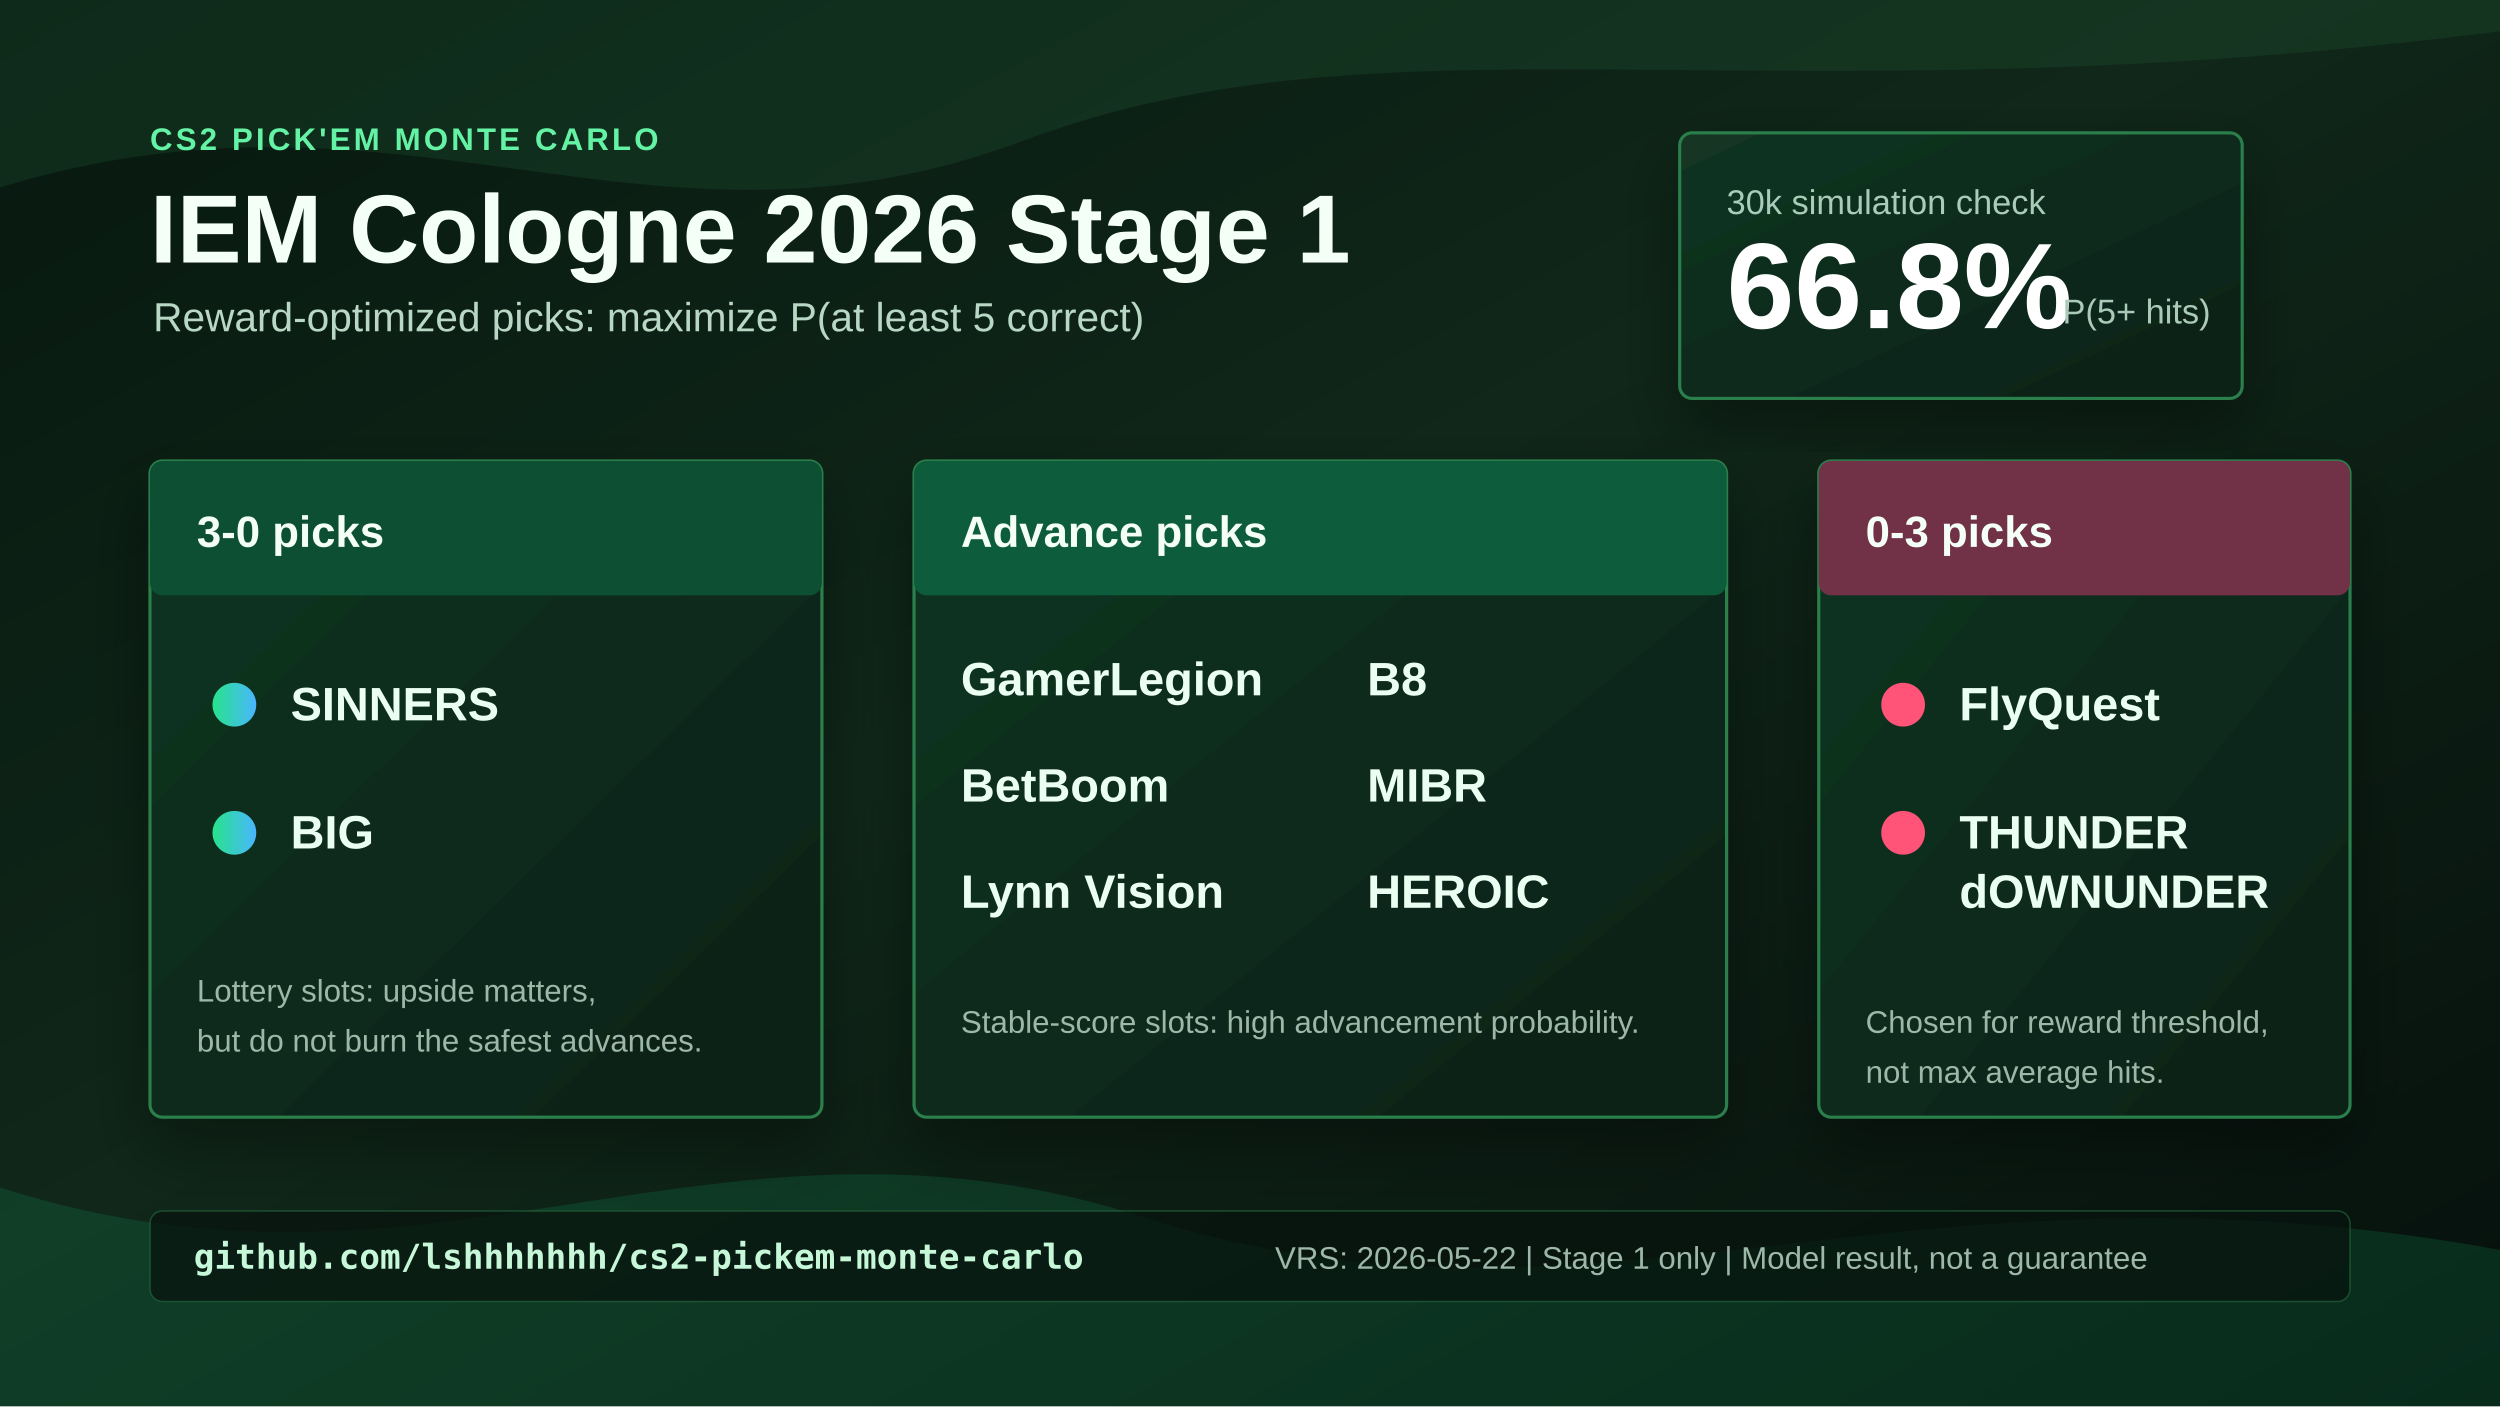
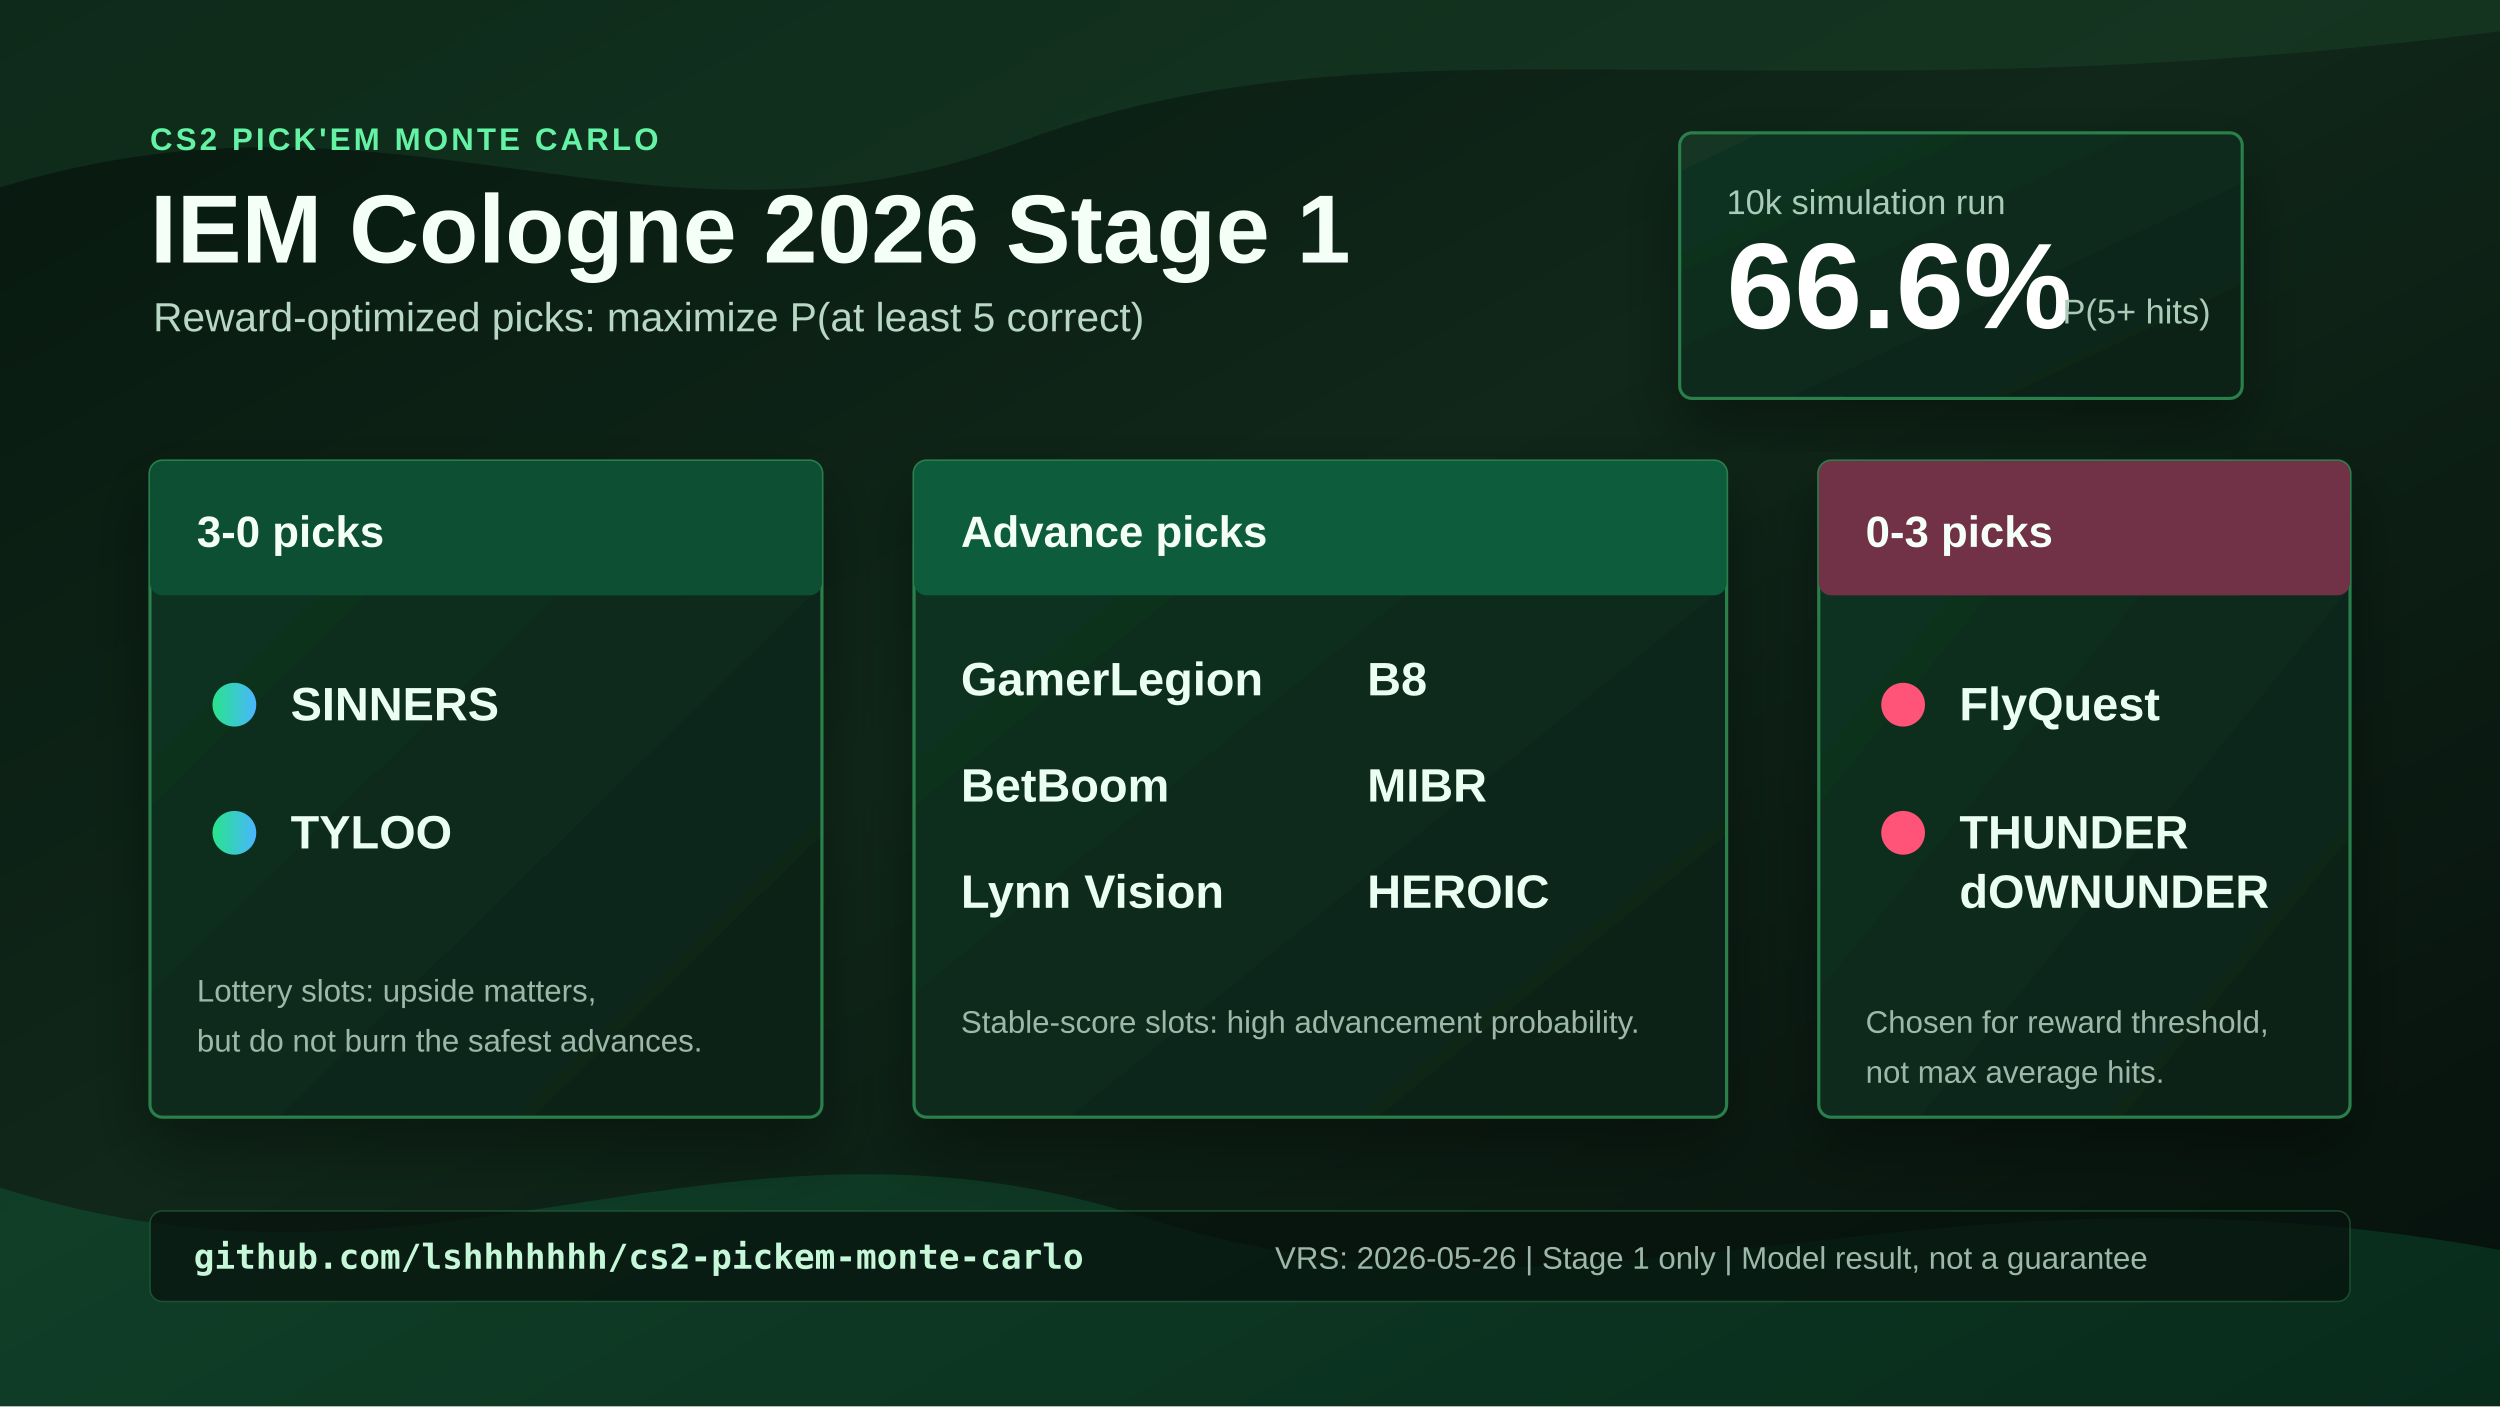
<svg xmlns="http://www.w3.org/2000/svg" width="1600" height="900" viewBox="0 0 1600 900">
  <defs>
    <linearGradient id="bg" x1="0" x2="1" y1="0" y2="1">
      <stop offset="0" stop-color="#07180f" />
      <stop offset="0.45" stop-color="#102719" />
      <stop offset="1" stop-color="#06100c" />
    </linearGradient>
    <linearGradient id="panel" x1="0" x2="1" y1="0" y2="1">
      <stop offset="0" stop-color="#123522" />
      <stop offset="1" stop-color="#0b2017" />
    </linearGradient>
    <linearGradient id="accent" x1="0" x2="1">
      <stop offset="0" stop-color="#28e38b" />
      <stop offset="1" stop-color="#49b6ff" />
    </linearGradient>
    <filter id="shadow" x="-20%" y="-20%" width="140%" height="140%">
      <feDropShadow dx="0" dy="18" stdDeviation="20" flood-color="#000000" flood-opacity="0.35" />
    </filter>
    <style>
      .title { font: 800 62px Arial, Helvetica, sans-serif; fill: #f4fff7; letter-spacing: 0; }
      .subtitle { font: 500 26px Arial, Helvetica, sans-serif; fill: #b9d7c5; letter-spacing: 0; }
      .eyebrow { font: 700 20px Arial, Helvetica, sans-serif; fill: #64f2a4; letter-spacing: 2px; }
      .label { font: 800 28px Arial, Helvetica, sans-serif; fill: #f4fff7; letter-spacing: 0; }
      .team { font: 700 30px Arial, Helvetica, sans-serif; fill: #eafff1; letter-spacing: 0; }
      .small { font: 500 22px Arial, Helvetica, sans-serif; fill: #aacbb8; letter-spacing: 0; }
      .metric { font: 900 78px Arial, Helvetica, sans-serif; fill: #ffffff; letter-spacing: 0; }
      .note { font: 500 20px Arial, Helvetica, sans-serif; fill: #9db8a8; letter-spacing: 0; }
      .mono { font: 700 22px Consolas, Menlo, monospace; fill: #c7f7d9; letter-spacing: 0; }
    </style>
  </defs>
  <rect width="1600" height="900" fill="url(#bg)" />
  <path d="M0 120 C260 40, 415 180, 655 90 C890 2, 1130 80, 1600 20 L1600 0 L0 0 Z" fill="#1f5a35" opacity="0.28" />
  <path d="M0 760 C280 850, 460 690, 735 780 C1020 870, 1220 730, 1600 800 L1600 900 L0 900 Z" fill="#0ea963" opacity="0.18" />
  <text x="96" y="96" class="eyebrow">CS2 PICK'EM MONTE CARLO</text>
  <text x="96" y="168" class="title">IEM Cologne 2026 Stage 1</text>
  <text x="98" y="212" class="subtitle">Reward-optimized picks: maximize P(at least 5 correct)</text>
  <g transform="translate(1075 85)">
    <rect x="0" y="0" width="360" height="170" rx="8" fill="url(#panel)" stroke="#2b7f4c" stroke-width="2" filter="url(#shadow)" />
-     <text x="30" y="52" class="small">30k simulation check</text>
-     <text x="30" y="125" class="metric">66.8%</text>
+     <text x="30" y="52" class="small">10k simulation run</text>
+     <text x="30" y="125" class="metric">66.6%</text>
    <text x="245" y="122" class="small">P(5+ hits)</text>
  </g>
  <g transform="translate(96 295)" filter="url(#shadow)">
    <rect x="0" y="0" width="430" height="420" rx="8" fill="url(#panel)" stroke="#2b7f4c" stroke-width="2" />
    <rect x="0" y="0" width="430" height="86" rx="8" fill="#0c4f32" />
    <text x="30" y="55" class="label">3-0 picks</text>
    <circle cx="54" cy="156" r="14" fill="url(#accent)" />
    <text x="90" y="166" class="team">SINNERS</text>
    <circle cx="54" cy="238" r="14" fill="url(#accent)" />
-     <text x="90" y="248" class="team">BIG</text>
+     <text x="90" y="248" class="team">TYLOO</text>
    <text x="30" y="346" class="note">Lottery slots: upside matters,</text>
    <text x="30" y="378" class="note">but do not burn the safest advances.</text>
  </g>
  <g transform="translate(585 295)" filter="url(#shadow)">
    <rect x="0" y="0" width="520" height="420" rx="8" fill="url(#panel)" stroke="#2b7f4c" stroke-width="2" />
    <rect x="0" y="0" width="520" height="86" rx="8" fill="#105b3b" />
    <text x="30" y="55" class="label">Advance picks</text>
    <text x="30" y="150" class="team">GamerLegion</text>
    <text x="290" y="150" class="team">B8</text>
    <text x="30" y="218" class="team">BetBoom</text>
    <text x="290" y="218" class="team">MIBR</text>
    <text x="30" y="286" class="team">Lynn Vision</text>
    <text x="290" y="286" class="team">HEROIC</text>
    <text x="30" y="366" class="note">Stable-score slots: high advancement probability.</text>
  </g>
  <g transform="translate(1164 295)" filter="url(#shadow)">
    <rect x="0" y="0" width="340" height="420" rx="8" fill="url(#panel)" stroke="#2b7f4c" stroke-width="2" />
    <rect x="0" y="0" width="340" height="86" rx="8" fill="#713047" />
    <text x="30" y="55" class="label">0-3 picks</text>
    <circle cx="54" cy="156" r="14" fill="#ff5277" />
    <text x="90" y="166" class="team">FlyQuest</text>
    <circle cx="54" cy="238" r="14" fill="#ff5277" />
    <text x="90" y="248" class="team">THUNDER</text>
    <text x="90" y="286" class="team">dOWNUNDER</text>
    <text x="30" y="366" class="note">Chosen for reward threshold,</text>
    <text x="30" y="398" class="note">not max average hits.</text>
  </g>
  <g transform="translate(96 775)">
    <rect x="0" y="0" width="1408" height="58" rx="8" fill="#07130e" opacity="0.75" stroke="#1f5a35" />
    <text x="28" y="37" class="mono">github.com/lshhhhhhh/cs2-pickem-monte-carlo</text>
-     <text x="720" y="37" class="note">VRS: 2026-05-22 | Stage 1 only | Model result, not a guarantee</text>
+     <text x="720" y="37" class="note">VRS: 2026-05-26 | Stage 1 only | Model result, not a guarantee</text>
  </g>
</svg>
